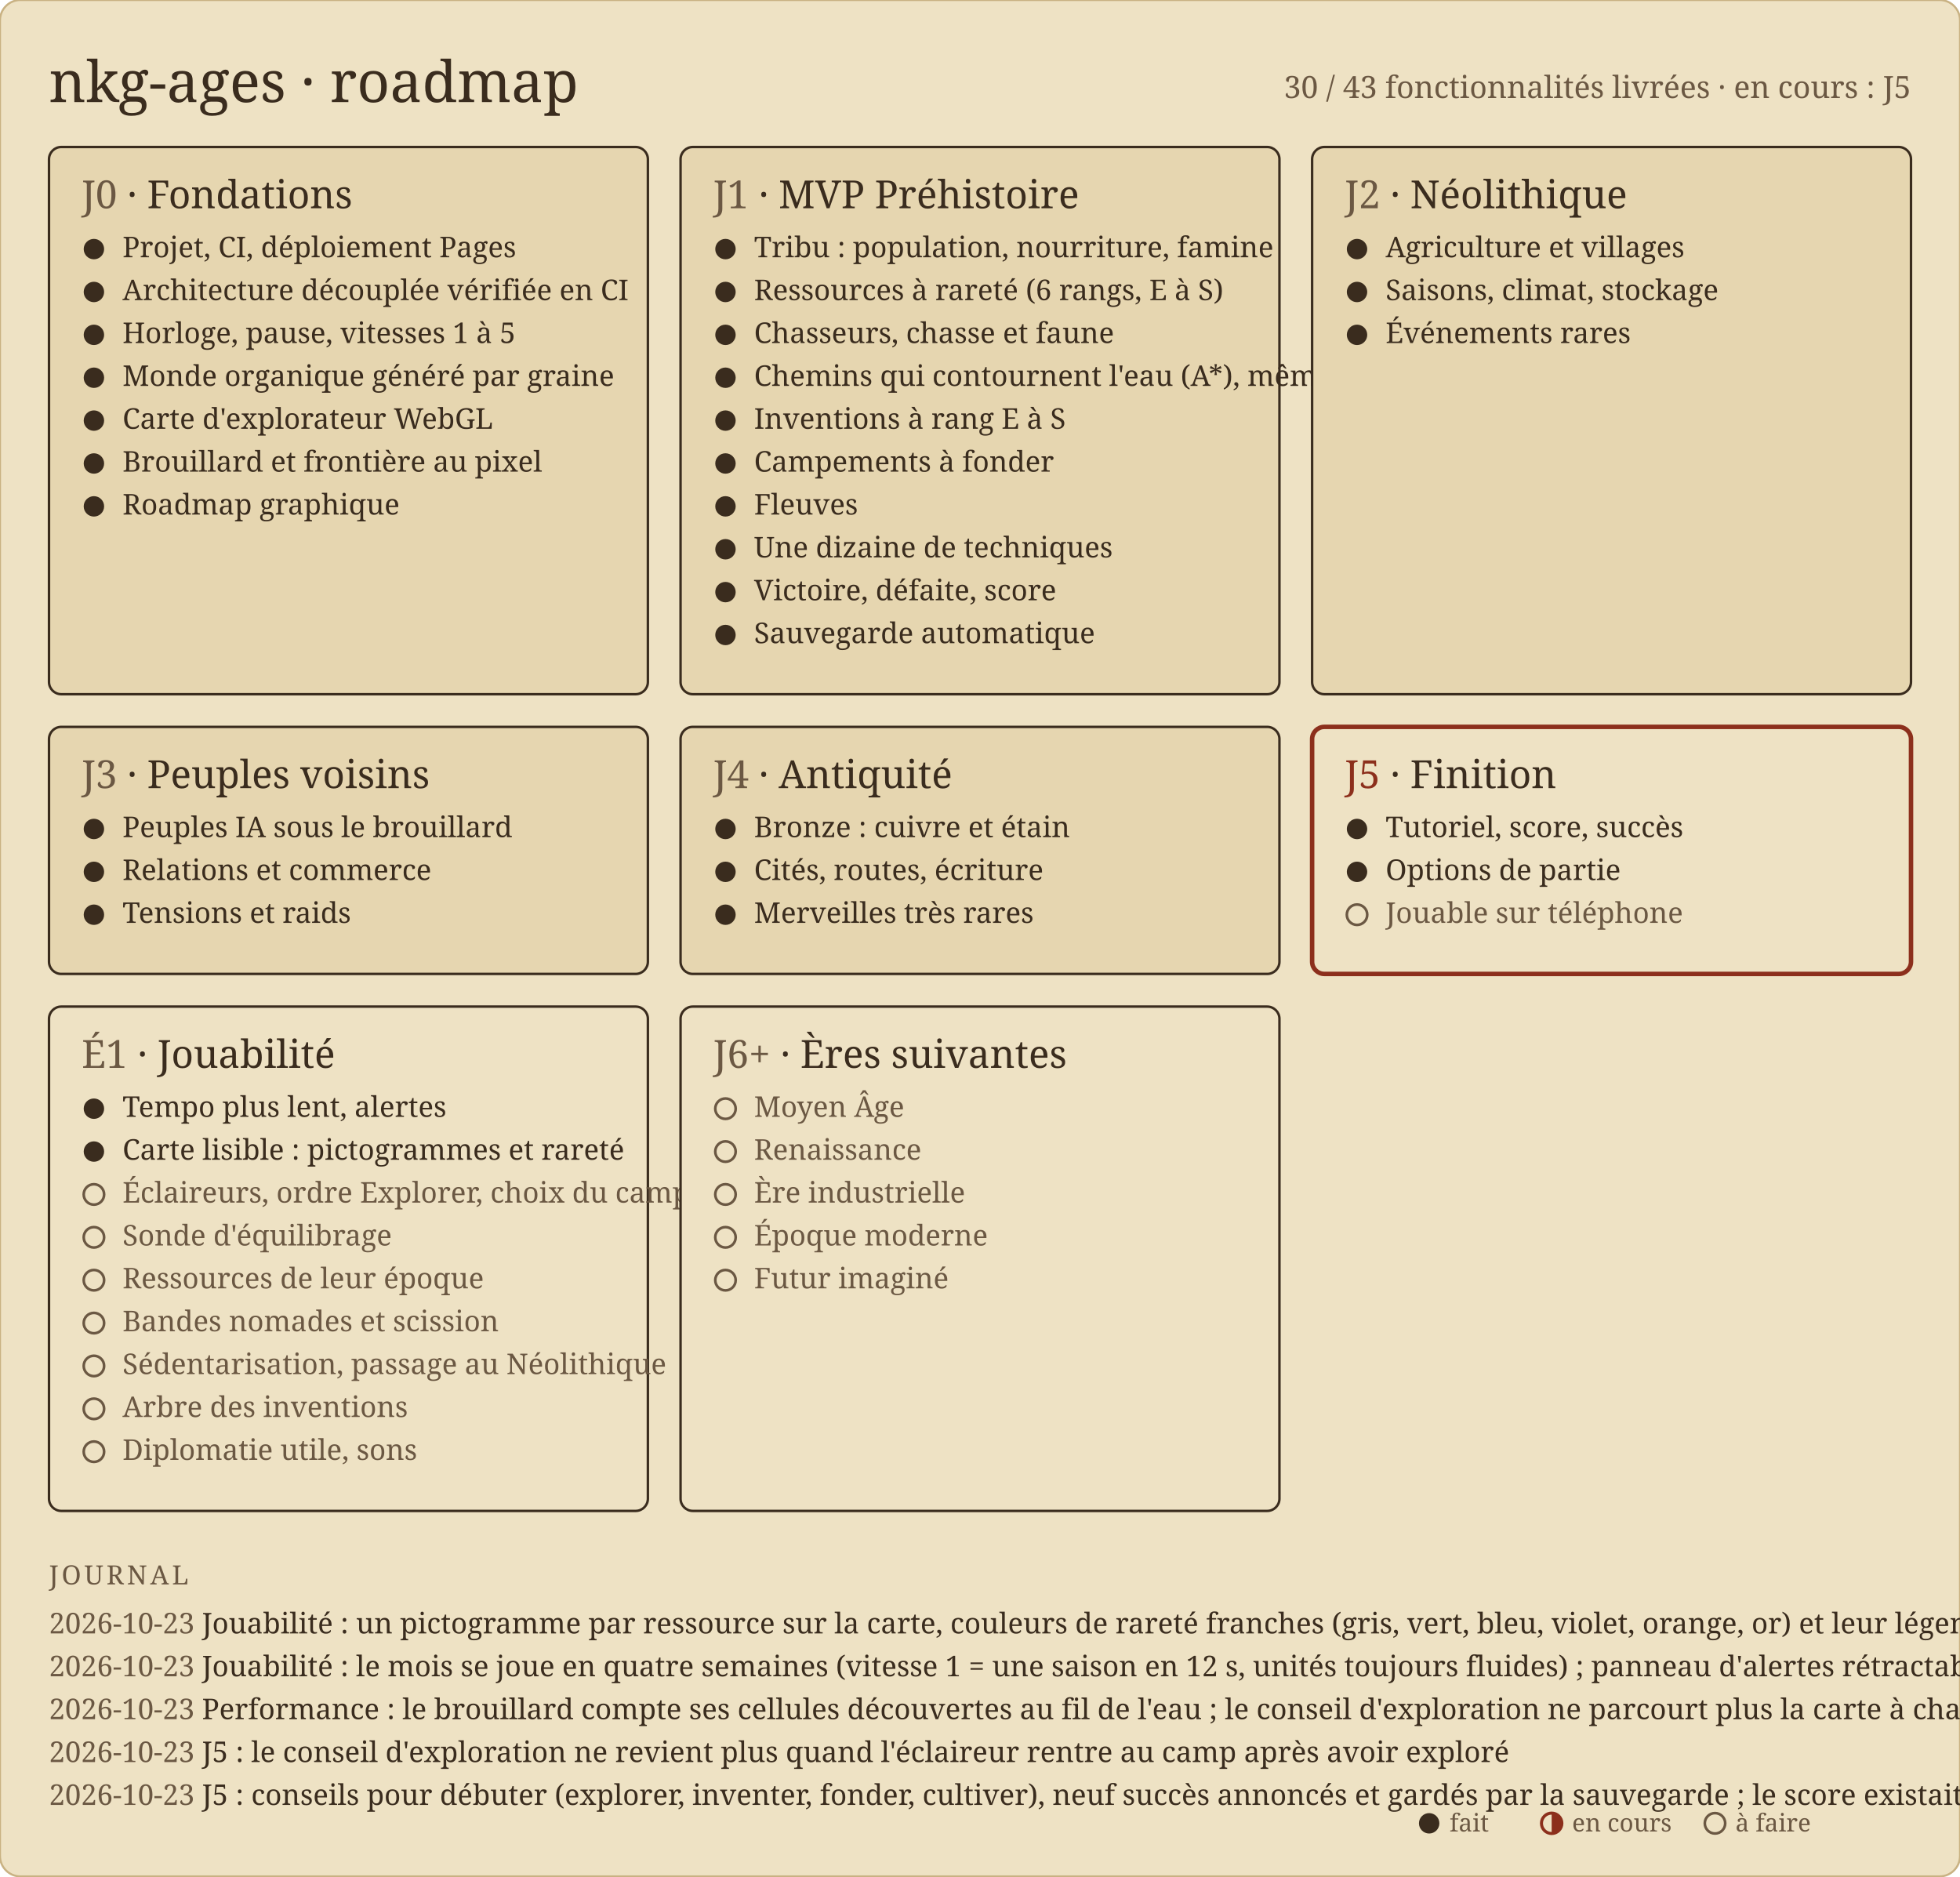
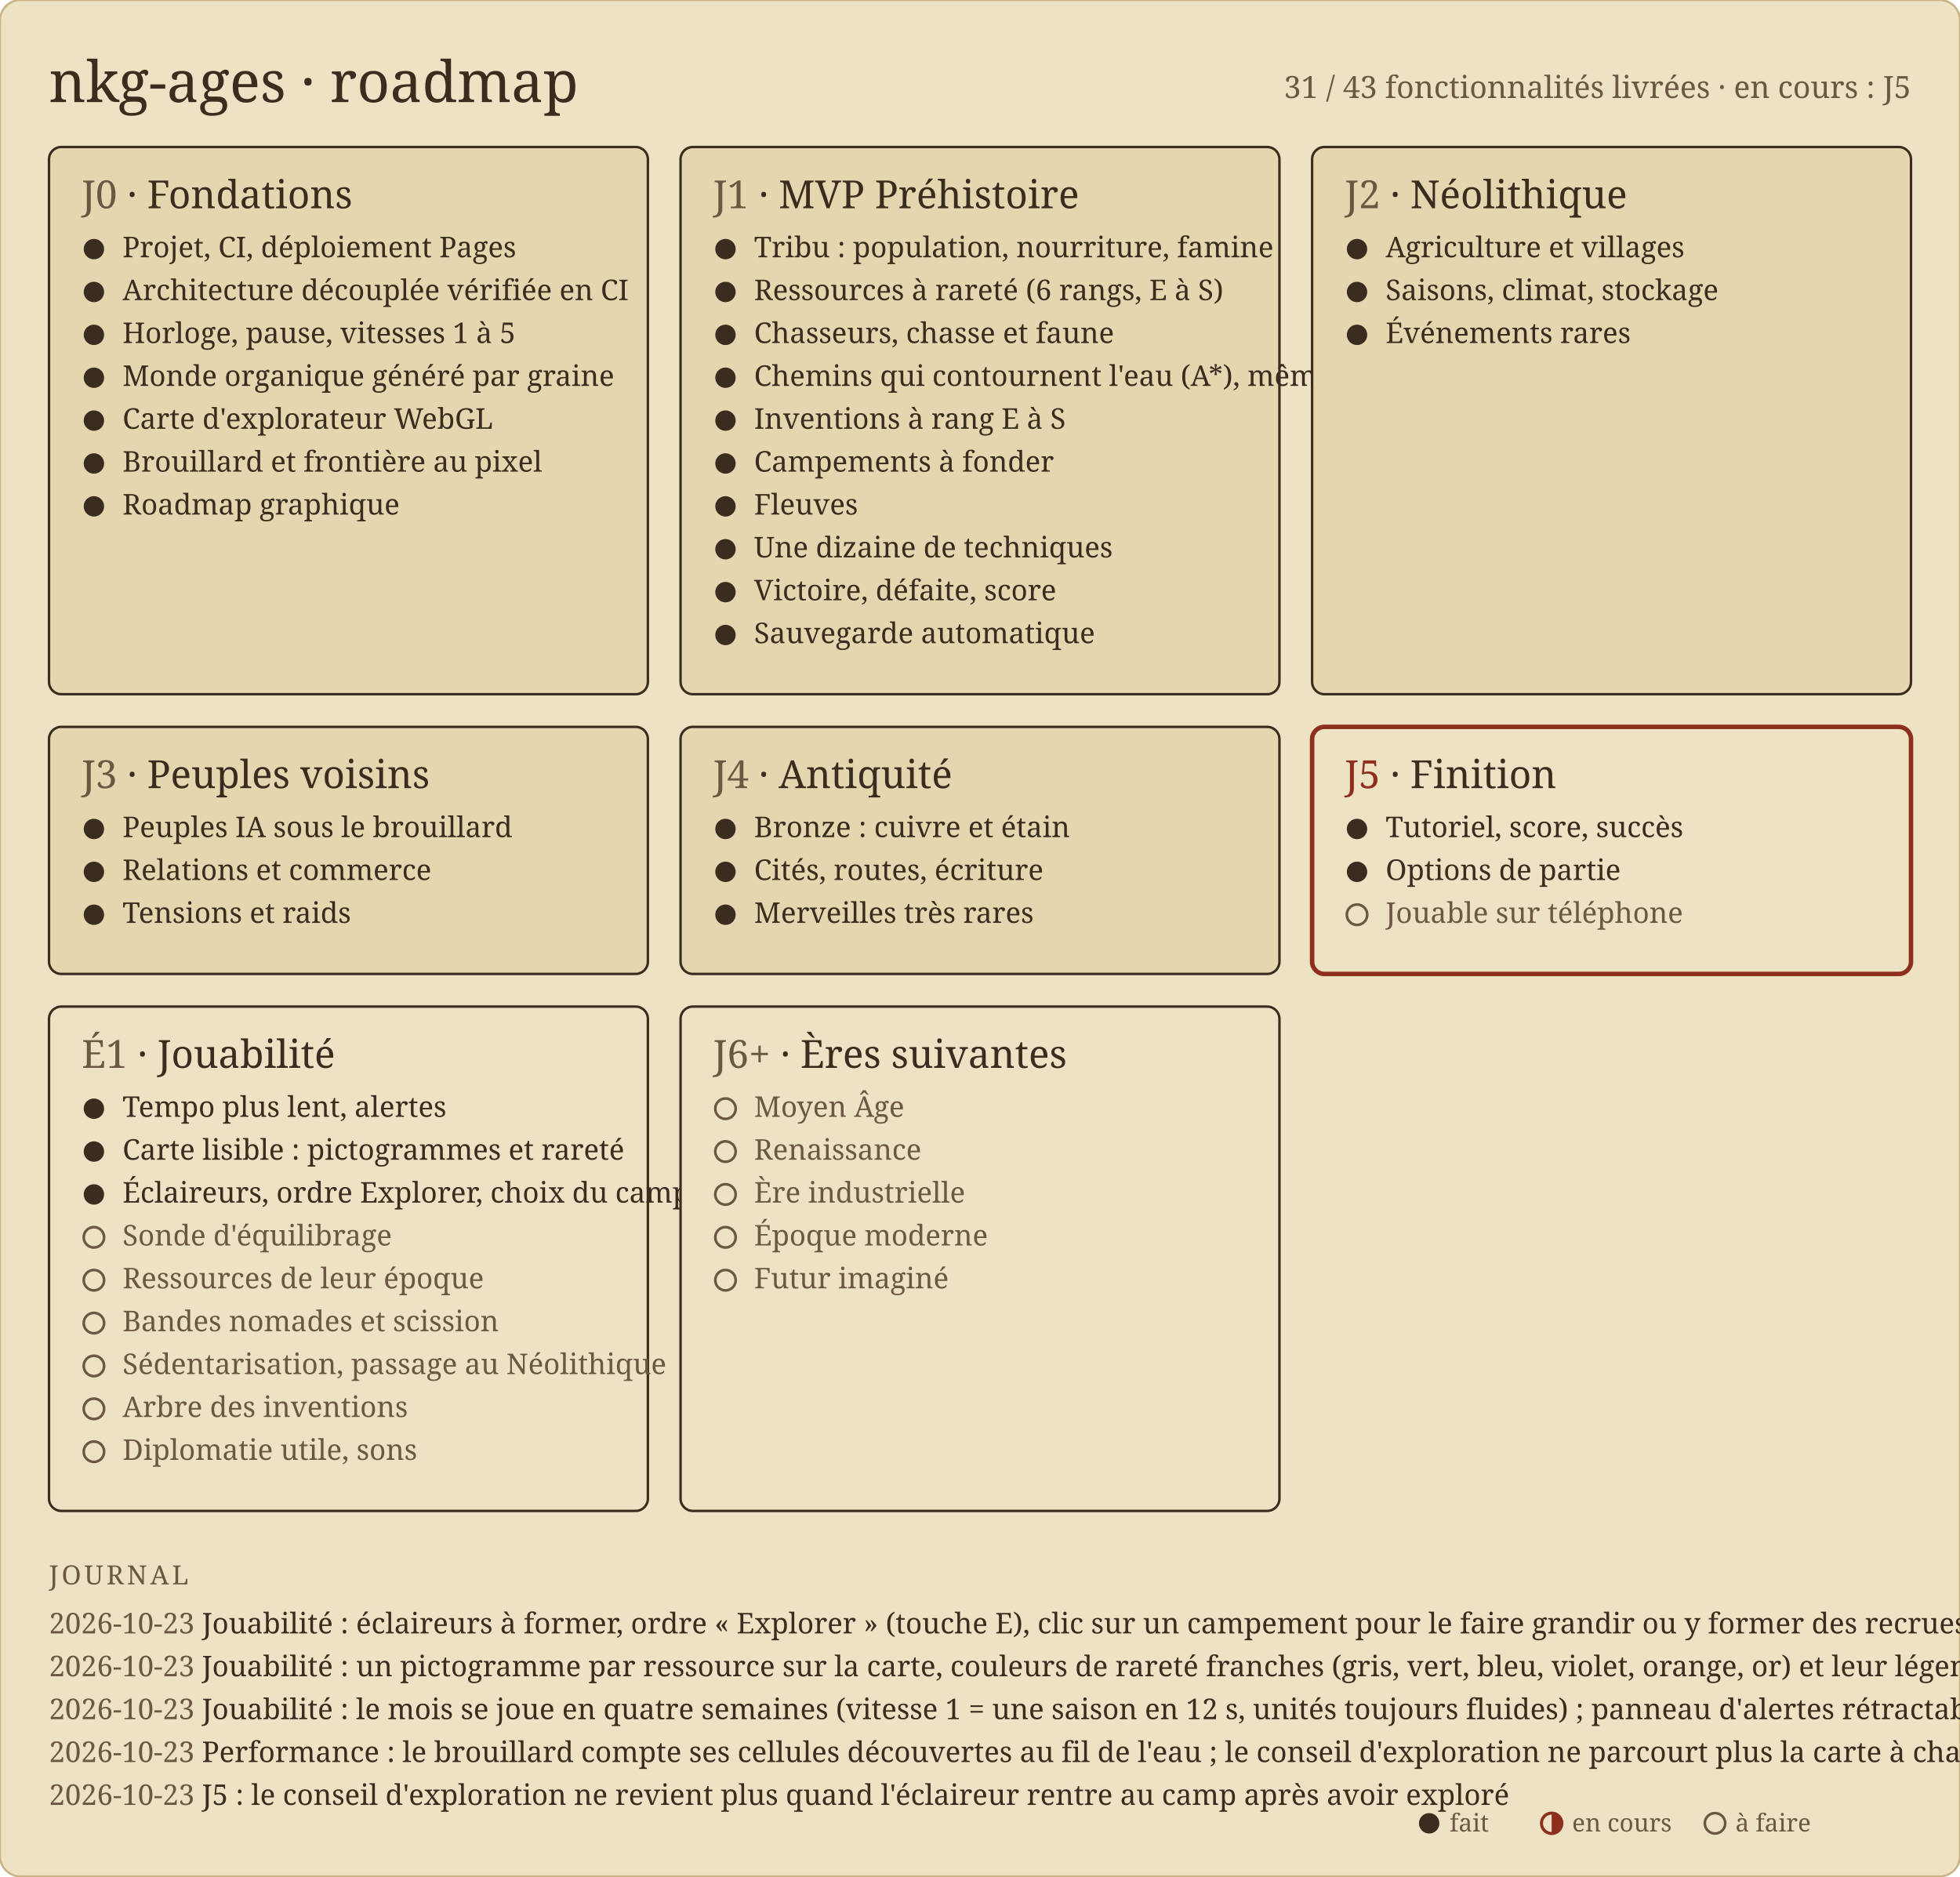
<svg xmlns="http://www.w3.org/2000/svg" viewBox="0 0 960 919" width="960" height="919" font-family="Georgia, 'Iowan Old Style', serif" role="img" aria-label="Roadmap de nkg-ages">
  <rect width="960" height="919" rx="10" fill="#eee2c4" stroke="#c9b283" />
  <text x="24" y="50" font-size="28" fill="#3a2c1e">nkg-ages · roadmap</text>
-   <text x="936" y="48" font-size="15" text-anchor="end" fill="#6b5843">30 / 43 fonctionnalités livrées · en cours : J5</text>
+   <text x="936" y="48" font-size="15" text-anchor="end" fill="#6b5843">31 / 43 fonctionnalités livrées · en cours : J5</text>
  <g>
    <rect x="24" y="72" width="293.333" height="268" rx="6" fill="#e6d6b0" stroke="#3a2c1e" stroke-width="1.2" />
    <text x="40" y="102" font-size="19" fill="#3a2c1e">
      <tspan fill="#6b5843">J0</tspan> · Fondations</text>
    <circle cx="46" cy="122" r="5" fill="#3a2c1e" />
    <text x="60" y="126" font-size="14" fill="#3a2c1e">Projet, CI, déploiement Pages</text>
    <circle cx="46" cy="143" r="5" fill="#3a2c1e" />
    <text x="60" y="147" font-size="14" fill="#3a2c1e">Architecture découplée vérifiée en CI</text>
    <circle cx="46" cy="164" r="5" fill="#3a2c1e" />
    <text x="60" y="168" font-size="14" fill="#3a2c1e">Horloge, pause, vitesses 1 à 5</text>
    <circle cx="46" cy="185" r="5" fill="#3a2c1e" />
    <text x="60" y="189" font-size="14" fill="#3a2c1e">Monde organique généré par graine</text>
    <circle cx="46" cy="206" r="5" fill="#3a2c1e" />
    <text x="60" y="210" font-size="14" fill="#3a2c1e">Carte d'explorateur WebGL</text>
    <circle cx="46" cy="227" r="5" fill="#3a2c1e" />
    <text x="60" y="231" font-size="14" fill="#3a2c1e">Brouillard et frontière au pixel</text>
    <circle cx="46" cy="248" r="5" fill="#3a2c1e" />
    <text x="60" y="252" font-size="14" fill="#3a2c1e">Roadmap graphique</text>
  </g>
  <g>
    <rect x="333.333" y="72" width="293.333" height="268" rx="6" fill="#e6d6b0" stroke="#3a2c1e" stroke-width="1.2" />
    <text x="349.333" y="102" font-size="19" fill="#3a2c1e">
      <tspan fill="#6b5843">J1</tspan> · MVP Préhistoire</text>
    <circle cx="355.333" cy="122" r="5" fill="#3a2c1e" />
    <text x="369.333" y="126" font-size="14" fill="#3a2c1e">Tribu : population, nourriture, famine</text>
    <circle cx="355.333" cy="143" r="5" fill="#3a2c1e" />
    <text x="369.333" y="147" font-size="14" fill="#3a2c1e">Ressources à rareté (6 rangs, E à S)</text>
    <circle cx="355.333" cy="164" r="5" fill="#3a2c1e" />
    <text x="369.333" y="168" font-size="14" fill="#3a2c1e">Chasseurs, chasse et faune</text>
    <circle cx="355.333" cy="185" r="5" fill="#3a2c1e" />
    <text x="369.333" y="189" font-size="14" fill="#3a2c1e">Chemins qui contournent l'eau (A*), même dans le brouillard</text>
    <circle cx="355.333" cy="206" r="5" fill="#3a2c1e" />
    <text x="369.333" y="210" font-size="14" fill="#3a2c1e">Inventions à rang E à S</text>
    <circle cx="355.333" cy="227" r="5" fill="#3a2c1e" />
    <text x="369.333" y="231" font-size="14" fill="#3a2c1e">Campements à fonder</text>
    <circle cx="355.333" cy="248" r="5" fill="#3a2c1e" />
    <text x="369.333" y="252" font-size="14" fill="#3a2c1e">Fleuves</text>
    <circle cx="355.333" cy="269" r="5" fill="#3a2c1e" />
    <text x="369.333" y="273" font-size="14" fill="#3a2c1e">Une dizaine de techniques</text>
    <circle cx="355.333" cy="290" r="5" fill="#3a2c1e" />
    <text x="369.333" y="294" font-size="14" fill="#3a2c1e">Victoire, défaite, score</text>
    <circle cx="355.333" cy="311" r="5" fill="#3a2c1e" />
    <text x="369.333" y="315" font-size="14" fill="#3a2c1e">Sauvegarde automatique</text>
  </g>
  <g>
    <rect x="642.667" y="72" width="293.333" height="268" rx="6" fill="#e6d6b0" stroke="#3a2c1e" stroke-width="1.2" />
    <text x="658.667" y="102" font-size="19" fill="#3a2c1e">
      <tspan fill="#6b5843">J2</tspan> · Néolithique</text>
    <circle cx="664.667" cy="122" r="5" fill="#3a2c1e" />
    <text x="678.667" y="126" font-size="14" fill="#3a2c1e">Agriculture et villages</text>
    <circle cx="664.667" cy="143" r="5" fill="#3a2c1e" />
    <text x="678.667" y="147" font-size="14" fill="#3a2c1e">Saisons, climat, stockage</text>
    <circle cx="664.667" cy="164" r="5" fill="#3a2c1e" />
    <text x="678.667" y="168" font-size="14" fill="#3a2c1e">Événements rares</text>
  </g>
  <g>
    <rect x="24" y="356" width="293.333" height="121" rx="6" fill="#e6d6b0" stroke="#3a2c1e" stroke-width="1.2" />
    <text x="40" y="386" font-size="19" fill="#3a2c1e">
      <tspan fill="#6b5843">J3</tspan> · Peuples voisins</text>
    <circle cx="46" cy="406" r="5" fill="#3a2c1e" />
    <text x="60" y="410" font-size="14" fill="#3a2c1e">Peuples IA sous le brouillard</text>
    <circle cx="46" cy="427" r="5" fill="#3a2c1e" />
    <text x="60" y="431" font-size="14" fill="#3a2c1e">Relations et commerce</text>
    <circle cx="46" cy="448" r="5" fill="#3a2c1e" />
    <text x="60" y="452" font-size="14" fill="#3a2c1e">Tensions et raids</text>
  </g>
  <g>
    <rect x="333.333" y="356" width="293.333" height="121" rx="6" fill="#e6d6b0" stroke="#3a2c1e" stroke-width="1.2" />
    <text x="349.333" y="386" font-size="19" fill="#3a2c1e">
      <tspan fill="#6b5843">J4</tspan> · Antiquité</text>
    <circle cx="355.333" cy="406" r="5" fill="#3a2c1e" />
    <text x="369.333" y="410" font-size="14" fill="#3a2c1e">Bronze : cuivre et étain</text>
    <circle cx="355.333" cy="427" r="5" fill="#3a2c1e" />
    <text x="369.333" y="431" font-size="14" fill="#3a2c1e">Cités, routes, écriture</text>
    <circle cx="355.333" cy="448" r="5" fill="#3a2c1e" />
    <text x="369.333" y="452" font-size="14" fill="#3a2c1e">Merveilles très rares</text>
  </g>
  <g>
    <rect x="642.667" y="356" width="293.333" height="121" rx="6" fill="#eee2c4" stroke="#8c2f1c" stroke-width="2.2" />
    <text x="658.667" y="386" font-size="19" fill="#3a2c1e">
      <tspan fill="#8c2f1c">J5</tspan> · Finition</text>
    <circle cx="664.667" cy="406" r="5" fill="#3a2c1e" />
    <text x="678.667" y="410" font-size="14" fill="#3a2c1e">Tutoriel, score, succès</text>
    <circle cx="664.667" cy="427" r="5" fill="#3a2c1e" />
    <text x="678.667" y="431" font-size="14" fill="#3a2c1e">Options de partie</text>
    <circle cx="664.667" cy="448" r="5" fill="none" stroke="#6b5843" stroke-width="1.3" />
    <text x="678.667" y="452" font-size="14" fill="#6b5843">Jouable sur téléphone</text>
  </g>
  <g>
    <rect x="24" y="493" width="293.333" height="247" rx="6" fill="#eee2c4" stroke="#3a2c1e" stroke-width="1.2" />
    <text x="40" y="523" font-size="19" fill="#3a2c1e">
      <tspan fill="#6b5843">É1</tspan> · Jouabilité</text>
    <circle cx="46" cy="543" r="5" fill="#3a2c1e" />
    <text x="60" y="547" font-size="14" fill="#3a2c1e">Tempo plus lent, alertes</text>
    <circle cx="46" cy="564" r="5" fill="#3a2c1e" />
    <text x="60" y="568" font-size="14" fill="#3a2c1e">Carte lisible : pictogrammes et rareté</text>
-     <circle cx="46" cy="585" r="5" fill="none" stroke="#6b5843" stroke-width="1.3" />
-     <text x="60" y="589" font-size="14" fill="#6b5843">Éclaireurs, ordre Explorer, choix du campement</text>
+     <circle cx="46" cy="585" r="5" fill="#3a2c1e" />
+     <text x="60" y="589" font-size="14" fill="#3a2c1e">Éclaireurs, ordre Explorer, choix du campement</text>
    <circle cx="46" cy="606" r="5" fill="none" stroke="#6b5843" stroke-width="1.3" />
    <text x="60" y="610" font-size="14" fill="#6b5843">Sonde d'équilibrage</text>
    <circle cx="46" cy="627" r="5" fill="none" stroke="#6b5843" stroke-width="1.3" />
    <text x="60" y="631" font-size="14" fill="#6b5843">Ressources de leur époque</text>
    <circle cx="46" cy="648" r="5" fill="none" stroke="#6b5843" stroke-width="1.3" />
    <text x="60" y="652" font-size="14" fill="#6b5843">Bandes nomades et scission</text>
    <circle cx="46" cy="669" r="5" fill="none" stroke="#6b5843" stroke-width="1.3" />
    <text x="60" y="673" font-size="14" fill="#6b5843">Sédentarisation, passage au Néolithique</text>
    <circle cx="46" cy="690" r="5" fill="none" stroke="#6b5843" stroke-width="1.3" />
    <text x="60" y="694" font-size="14" fill="#6b5843">Arbre des inventions</text>
    <circle cx="46" cy="711" r="5" fill="none" stroke="#6b5843" stroke-width="1.3" />
    <text x="60" y="715" font-size="14" fill="#6b5843">Diplomatie utile, sons</text>
  </g>
  <g>
    <rect x="333.333" y="493" width="293.333" height="247" rx="6" fill="#eee2c4" stroke="#3a2c1e" stroke-width="1.2" />
    <text x="349.333" y="523" font-size="19" fill="#3a2c1e">
      <tspan fill="#6b5843">J6+</tspan> · Ères suivantes</text>
    <circle cx="355.333" cy="543" r="5" fill="none" stroke="#6b5843" stroke-width="1.3" />
    <text x="369.333" y="547" font-size="14" fill="#6b5843">Moyen Âge</text>
    <circle cx="355.333" cy="564" r="5" fill="none" stroke="#6b5843" stroke-width="1.3" />
    <text x="369.333" y="568" font-size="14" fill="#6b5843">Renaissance</text>
    <circle cx="355.333" cy="585" r="5" fill="none" stroke="#6b5843" stroke-width="1.3" />
    <text x="369.333" y="589" font-size="14" fill="#6b5843">Ère industrielle</text>
    <circle cx="355.333" cy="606" r="5" fill="none" stroke="#6b5843" stroke-width="1.3" />
    <text x="369.333" y="610" font-size="14" fill="#6b5843">Époque moderne</text>
    <circle cx="355.333" cy="627" r="5" fill="none" stroke="#6b5843" stroke-width="1.3" />
    <text x="369.333" y="631" font-size="14" fill="#6b5843">Futur imaginé</text>
  </g>
  <text x="24" y="776" font-size="13" letter-spacing="1.5" fill="#6b5843">JOURNAL</text>
  <text x="24" y="800" font-size="14" fill="#3a2c1e">
+     <tspan fill="#6b5843">2026-10-23</tspan>  Jouabilité : éclaireurs à former, ordre « Explorer » (touche E), clic sur un campement pour le faire grandir ou y former des recrues, curseur selon l'action</text>
+   <text x="24" y="821" font-size="14" fill="#3a2c1e">
    <tspan fill="#6b5843">2026-10-23</tspan>  Jouabilité : un pictogramme par ressource sur la carte, couleurs de rareté franches (gris, vert, bleu, violet, orange, or) et leur légende</text>
-   <text x="24" y="821" font-size="14" fill="#3a2c1e">
+   <text x="24" y="842" font-size="14" fill="#3a2c1e">
    <tspan fill="#6b5843">2026-10-23</tspan>  Jouabilité : le mois se joue en quatre semaines (vitesse 1 = une saison en 12 s, unités toujours fluides) ; panneau d'alertes rétractable qui centre la carte</text>
-   <text x="24" y="842" font-size="14" fill="#3a2c1e">
+   <text x="24" y="863" font-size="14" fill="#3a2c1e">
    <tspan fill="#6b5843">2026-10-23</tspan>  Performance : le brouillard compte ses cellules découvertes au fil de l'eau ; le conseil d'exploration ne parcourt plus la carte à chaque vue</text>
-   <text x="24" y="863" font-size="14" fill="#3a2c1e">
+   <text x="24" y="884" font-size="14" fill="#3a2c1e">
    <tspan fill="#6b5843">2026-10-23</tspan>  J5 : le conseil d'exploration ne revient plus quand l'éclaireur rentre au camp après avoir exploré</text>
-   <text x="24" y="884" font-size="14" fill="#3a2c1e">
-     <tspan fill="#6b5843">2026-10-23</tspan>  J5 : conseils pour débuter (explorer, inventer, fonder, cultiver), neuf succès annoncés et gardés par la sauvegarde ; le score existait déjà</text>
  <circle cx="700" cy="893" r="5" fill="#3a2c1e" />
  <text x="710" y="897" font-size="12" fill="#6b5843">fait</text>
  <circle cx="760" cy="893" r="5" fill="none" stroke="#8c2f1c" stroke-width="1.5" />
  <path d="M760 888a5 5 0 0 1 0 10z" fill="#8c2f1c" />
  <text x="770" y="897" font-size="12" fill="#6b5843">en cours</text>
  <circle cx="840" cy="893" r="5" fill="none" stroke="#6b5843" stroke-width="1.3" />
  <text x="850" y="897" font-size="12" fill="#6b5843">à faire</text>
</svg>
